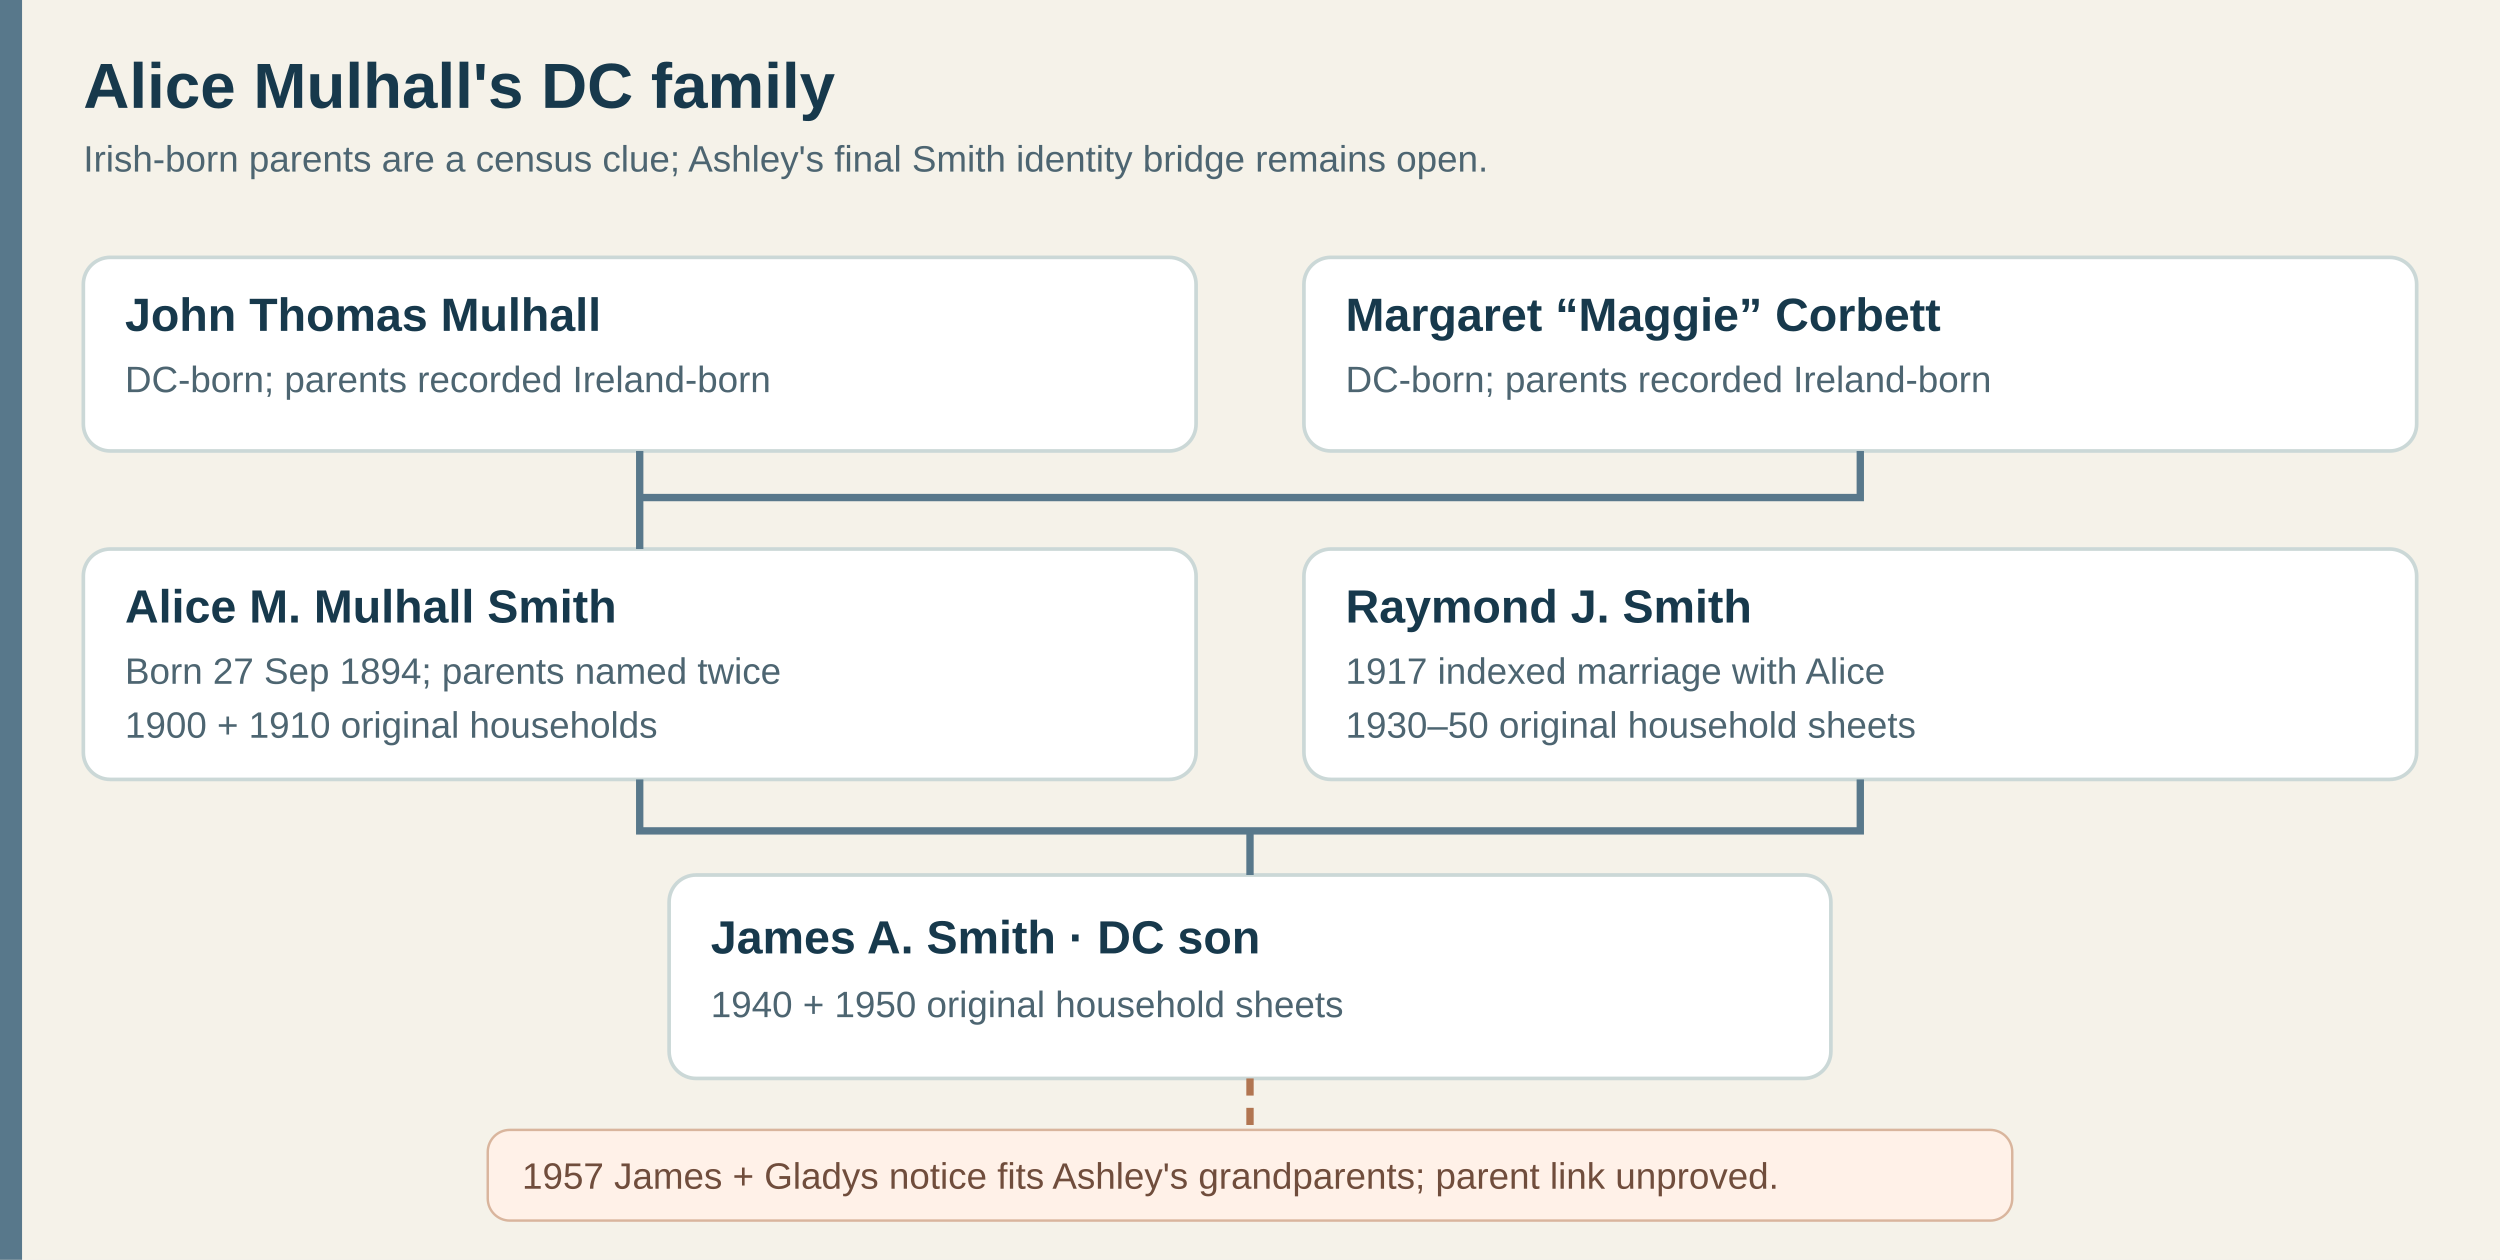
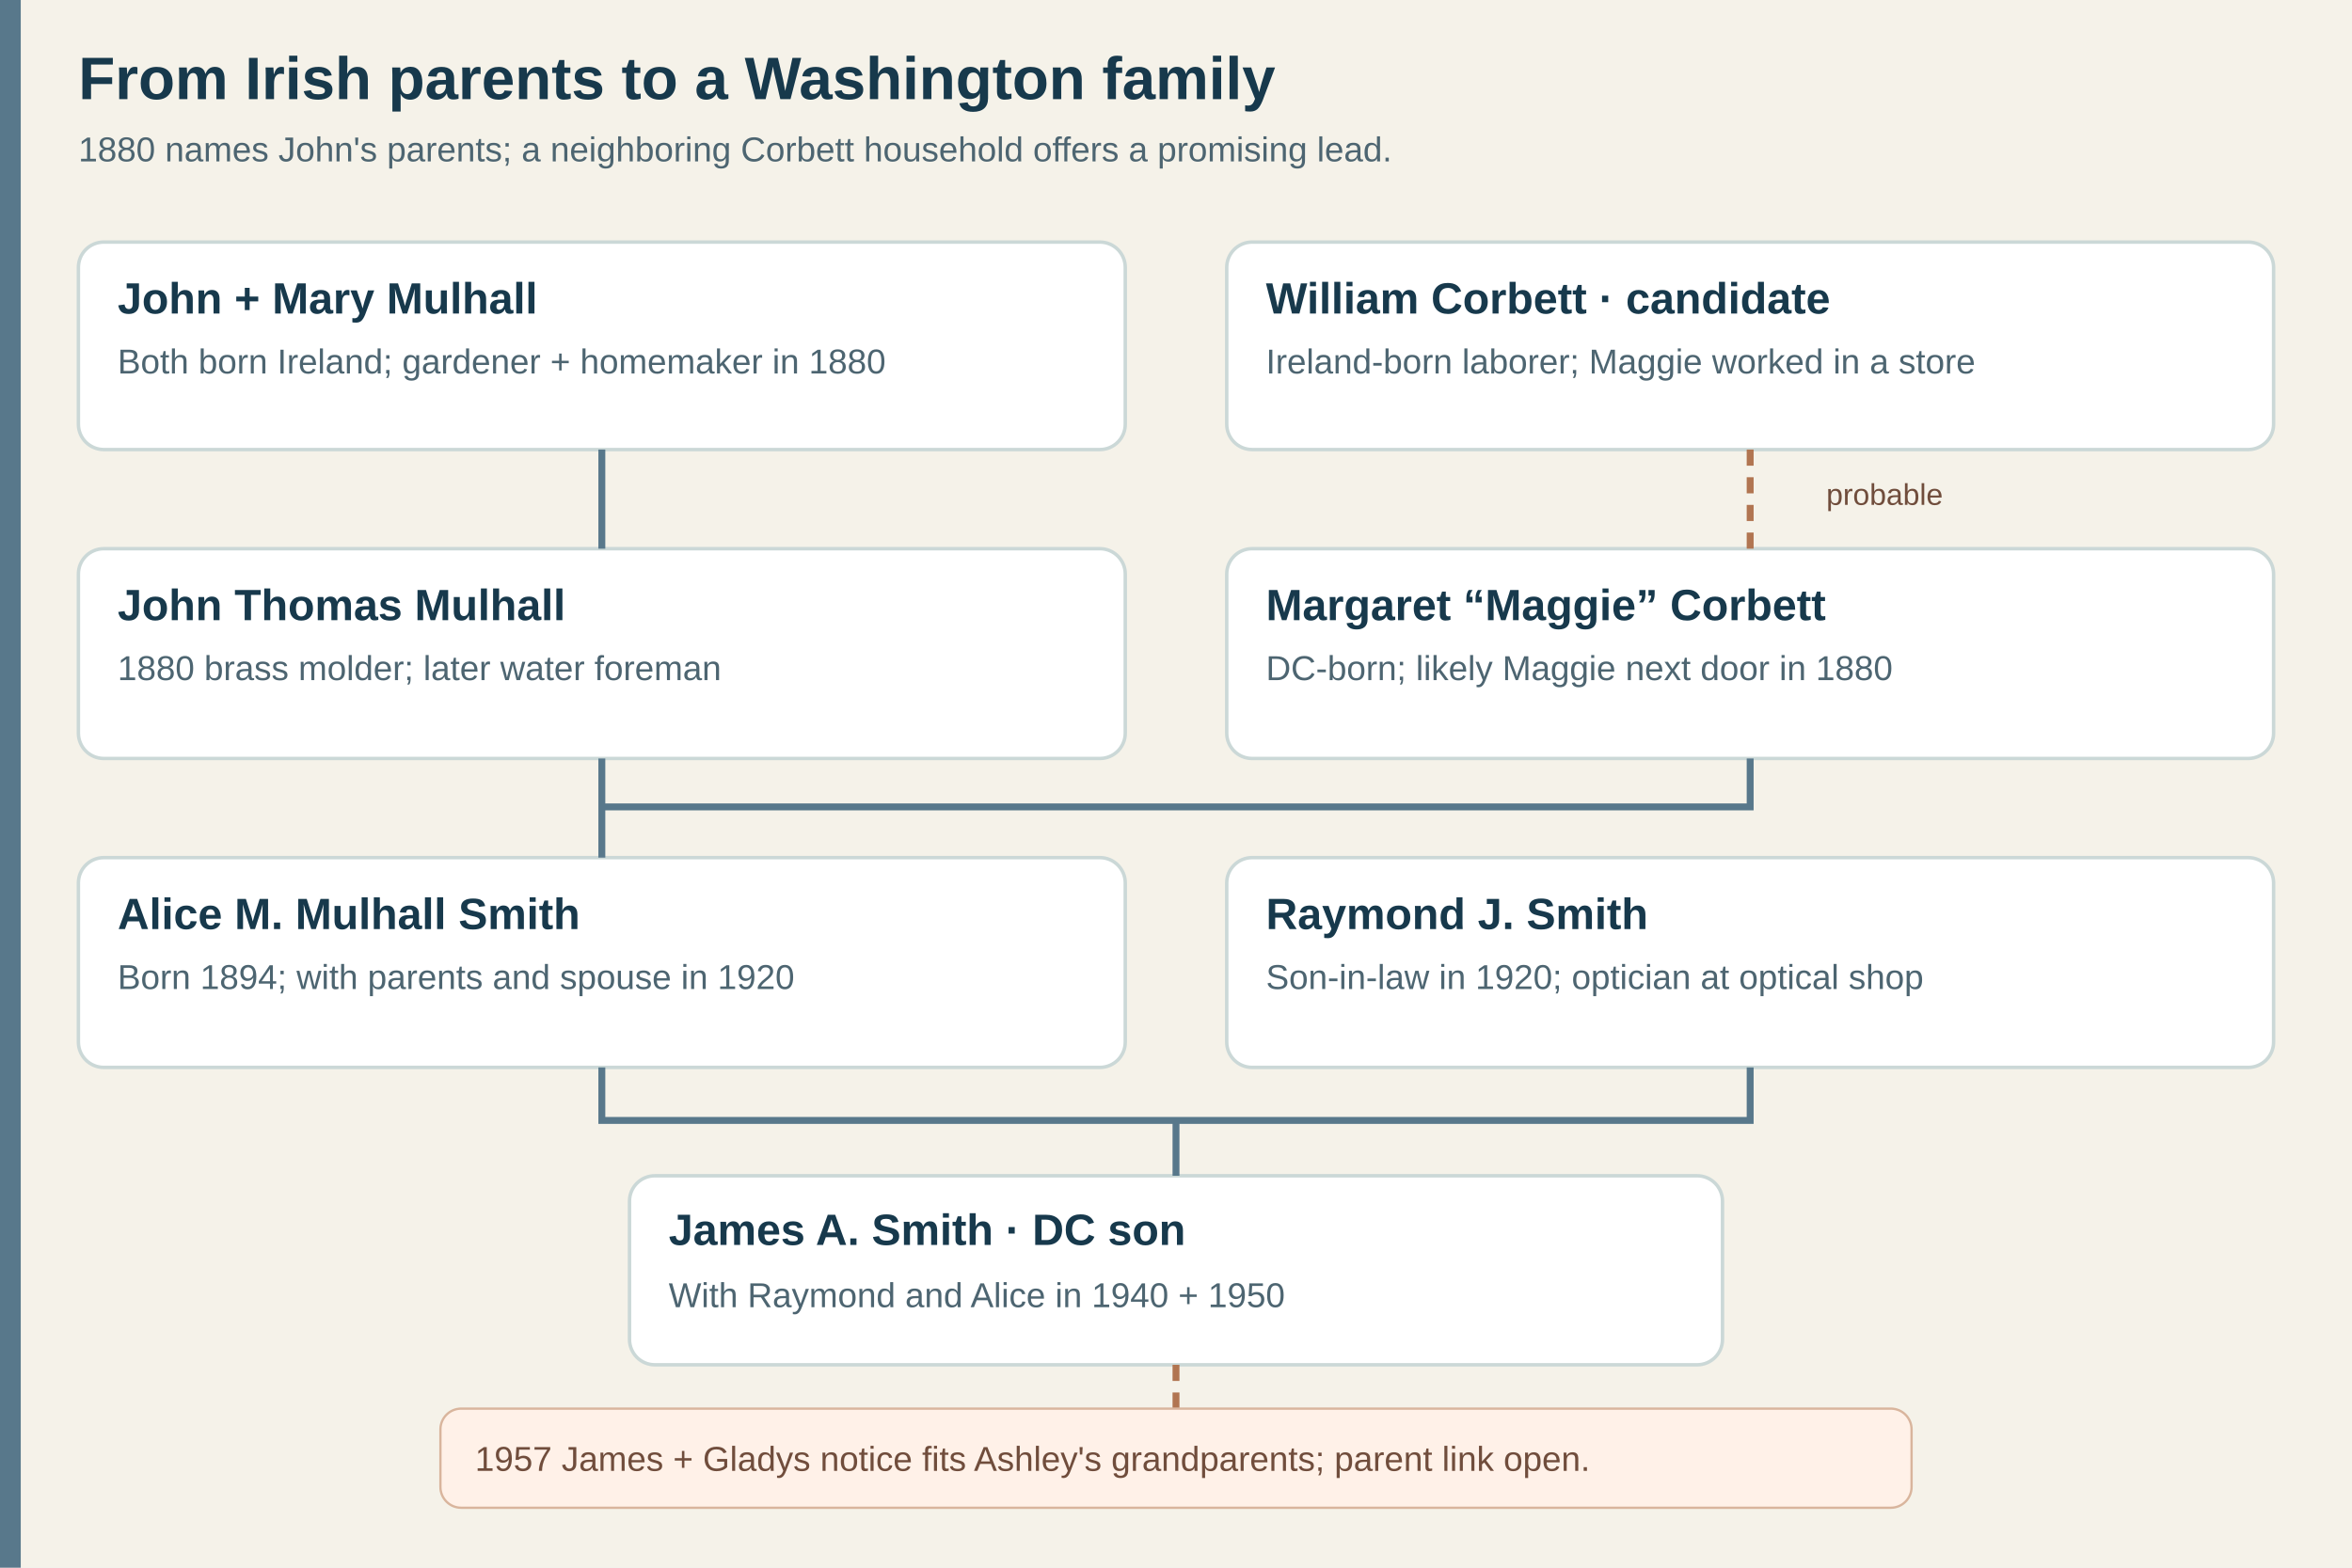
- <svg xmlns="http://www.w3.org/2000/svg" width="1020" height="514" viewBox="0 0 1020 514" role="img" aria-labelledby="title desc">
-   <rect width="1020" height="514" fill="#f5f2e9" />
-   <rect width="9" height="514" fill="#58788b" />
+ <svg xmlns="http://www.w3.org/2000/svg" width="1020" height="680" viewBox="0 0 1020 680" role="img" aria-labelledby="title desc">
+   <rect width="1020" height="680" fill="#f5f2e9" />
+   <rect width="9" height="680" fill="#58788b" />
  <g font-family="Segoe UI,Arial,sans-serif">
-     <text x="34" y="44" font-size="26" font-weight="700" fill="#17394c">Alice Mulhall's DC family</text>
-     <text x="34" y="70" font-size="15" fill="#4d6571">Irish-born parents are a census clue; Ashley's final Smith identity bridge remains open.</text>
+     <text x="34" y="43" font-size="26" font-weight="700" fill="#17394c">From Irish parents to a Washington family</text>
+     <text x="34" y="70" font-size="15" fill="#4d6571">1880 names John's parents; a neighboring Corbett household offers a promising lead.</text>
    <g fill="#fff" stroke="#cbd8d7" stroke-width="1.5">
-       <rect x="34" y="105" width="454" height="79" rx="11" />
-       <rect x="532" y="105" width="454" height="79" rx="11" />
-       <rect x="34" y="224" width="454" height="94" rx="11" />
-       <rect x="532" y="224" width="454" height="94" rx="11" />
-       <rect x="273" y="357" width="474" height="83" rx="11" />
+       <rect x="34" y="105" width="454" height="90" rx="11" />
+       <rect x="532" y="105" width="454" height="90" rx="11" />
+       <rect x="34" y="238" width="454" height="91" rx="11" />
+       <rect x="532" y="238" width="454" height="91" rx="11" />
+       <rect x="34" y="372" width="454" height="91" rx="11" />
+       <rect x="532" y="372" width="454" height="91" rx="11" />
+       <rect x="273" y="510" width="474" height="82" rx="11" />
    </g>
    <g fill="#17394c" font-size="19" font-weight="700">
-       <text x="51" y="135">John Thomas Mulhall</text>
-       <text x="549" y="135">Margaret “Maggie” Corbett</text>
-       <text x="51" y="254">Alice M. Mulhall Smith</text>
-       <text x="549" y="254">Raymond J. Smith</text>
-       <text x="290" y="389">James A. Smith · DC son</text>
+       <text x="51" y="136">John + Mary Mulhall</text>
+       <text x="549" y="136">William Corbett · candidate</text>
+       <text x="51" y="269">John Thomas Mulhall</text>
+       <text x="549" y="269">Margaret “Maggie” Corbett</text>
+       <text x="51" y="403">Alice M. Mulhall Smith</text>
+       <text x="549" y="403">Raymond J. Smith</text>
+       <text x="290" y="540">James A. Smith · DC son</text>
    </g>
    <g fill="#4d6571" font-size="15">
-       <text x="51" y="160">DC-born; parents recorded Ireland-born</text>
-       <text x="549" y="160">DC-born; parents recorded Ireland-born</text>
-       <text x="51" y="279">Born 27 Sep 1894; parents named twice</text>
-       <text x="51" y="301">1900 + 1910 original households</text>
-       <text x="549" y="279">1917 indexed marriage with Alice</text>
-       <text x="549" y="301">1930–50 original household sheets</text>
-       <text x="290" y="415">1940 + 1950 original household sheets</text>
+       <text x="51" y="162">Both born Ireland; gardener + homemaker in 1880</text>
+       <text x="549" y="162">Ireland-born laborer; Maggie worked in a store</text>
+       <text x="51" y="295">1880 brass molder; later water foreman</text>
+       <text x="549" y="295">DC-born; likely Maggie next door in 1880</text>
+       <text x="51" y="429">Born 1894; with parents and spouse in 1920</text>
+       <text x="549" y="429">Son-in-law in 1920; optician at optical shop</text>
+       <text x="290" y="567">With Raymond and Alice in 1940 + 1950</text>
    </g>
-     <path d="M261 184 V203 H261 V224 M759 184 V203 H261" fill="none" stroke="#58788b" stroke-width="3" />
-     <path d="M261 318 V339 H510 V357 M759 318 V339 H510" fill="none" stroke="#58788b" stroke-width="3" />
-     <line x1="510" y1="440" x2="510" y2="460" stroke="#b17551" stroke-width="3" stroke-dasharray="7 5" />
-     <rect x="199" y="461" width="622" height="37" rx="9" fill="#fff1e8" stroke="#d9b59d" />
-     <text x="213" y="485" font-size="15" fill="#704d3c">1957 James + Gladys notice fits Ashley's grandparents; parent link unproved.</text>
+     <path d="M261 195 V238 M261 329 V350 H261 V372 M759 329 V350 H261 M261 463 V486 H510 V510 M759 463 V486 H510" fill="none" stroke="#58788b" stroke-width="3" />
+     <path d="M759 195 V238" fill="none" stroke="#b17551" stroke-width="3" stroke-dasharray="7 5" />
+     <text x="792" y="219" font-size="13" fill="#704d3c">probable</text>
+     <line x1="510" y1="592" x2="510" y2="611" stroke="#b17551" stroke-width="3" stroke-dasharray="7 5" />
+     <rect x="191" y="611" width="638" height="43" rx="9" fill="#fff1e8" stroke="#d9b59d" />
+     <text x="206" y="638" font-size="15" fill="#704d3c">1957 James + Gladys notice fits Ashley's grandparents; parent link open.</text>
  </g>
</svg>
